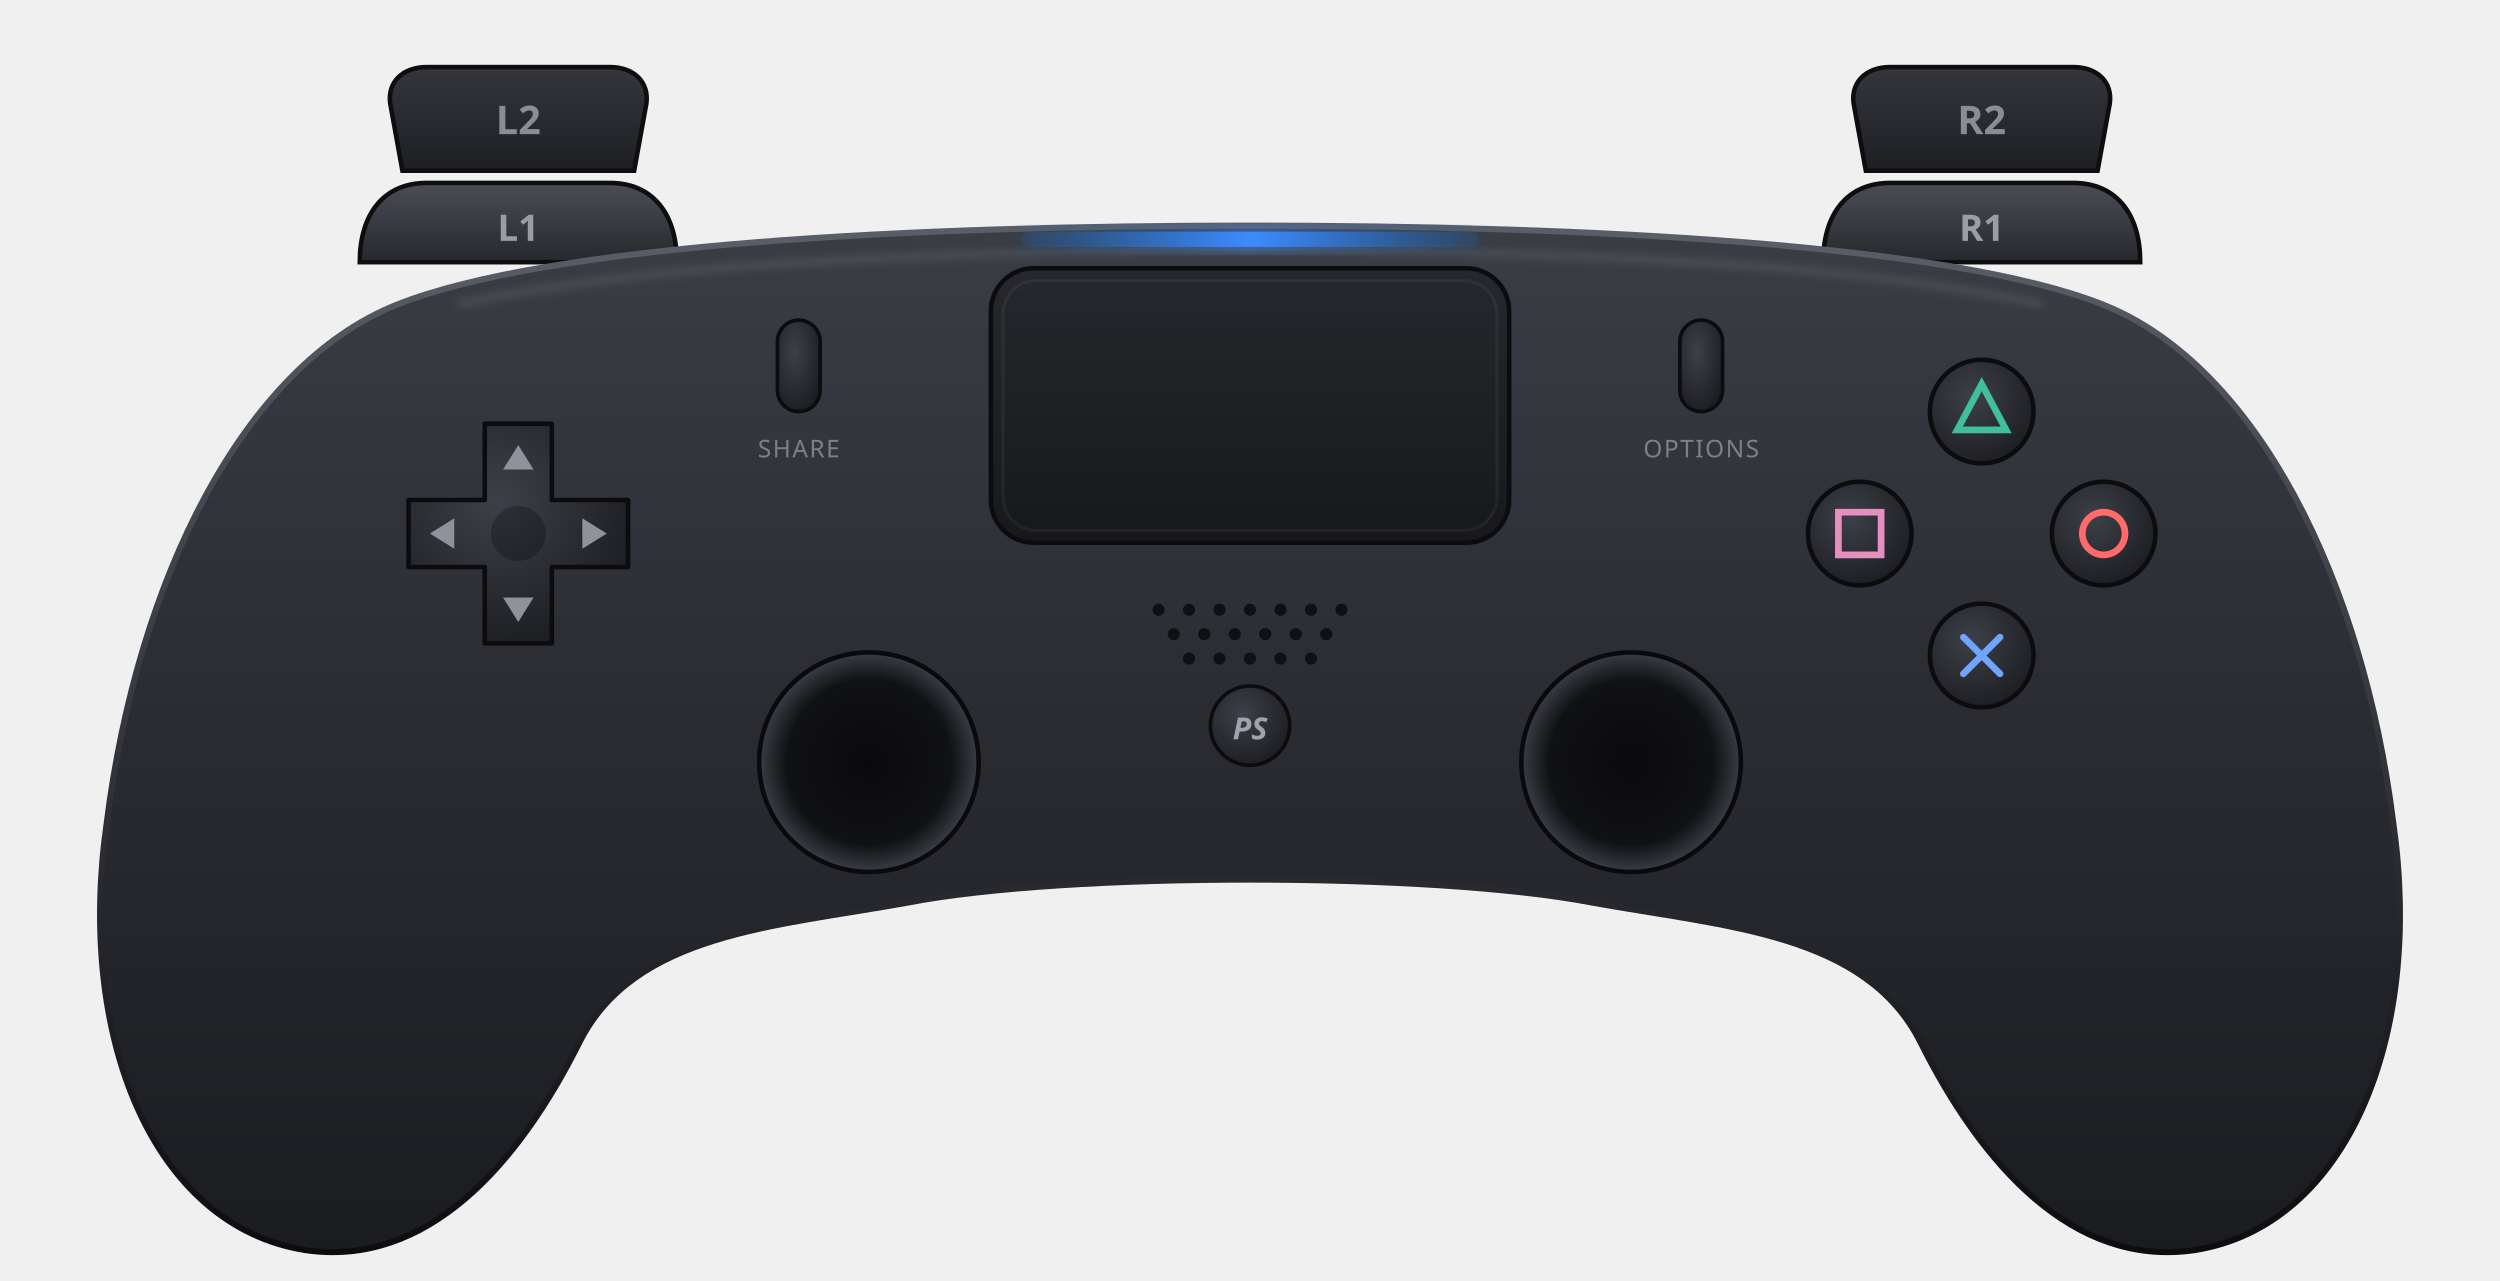
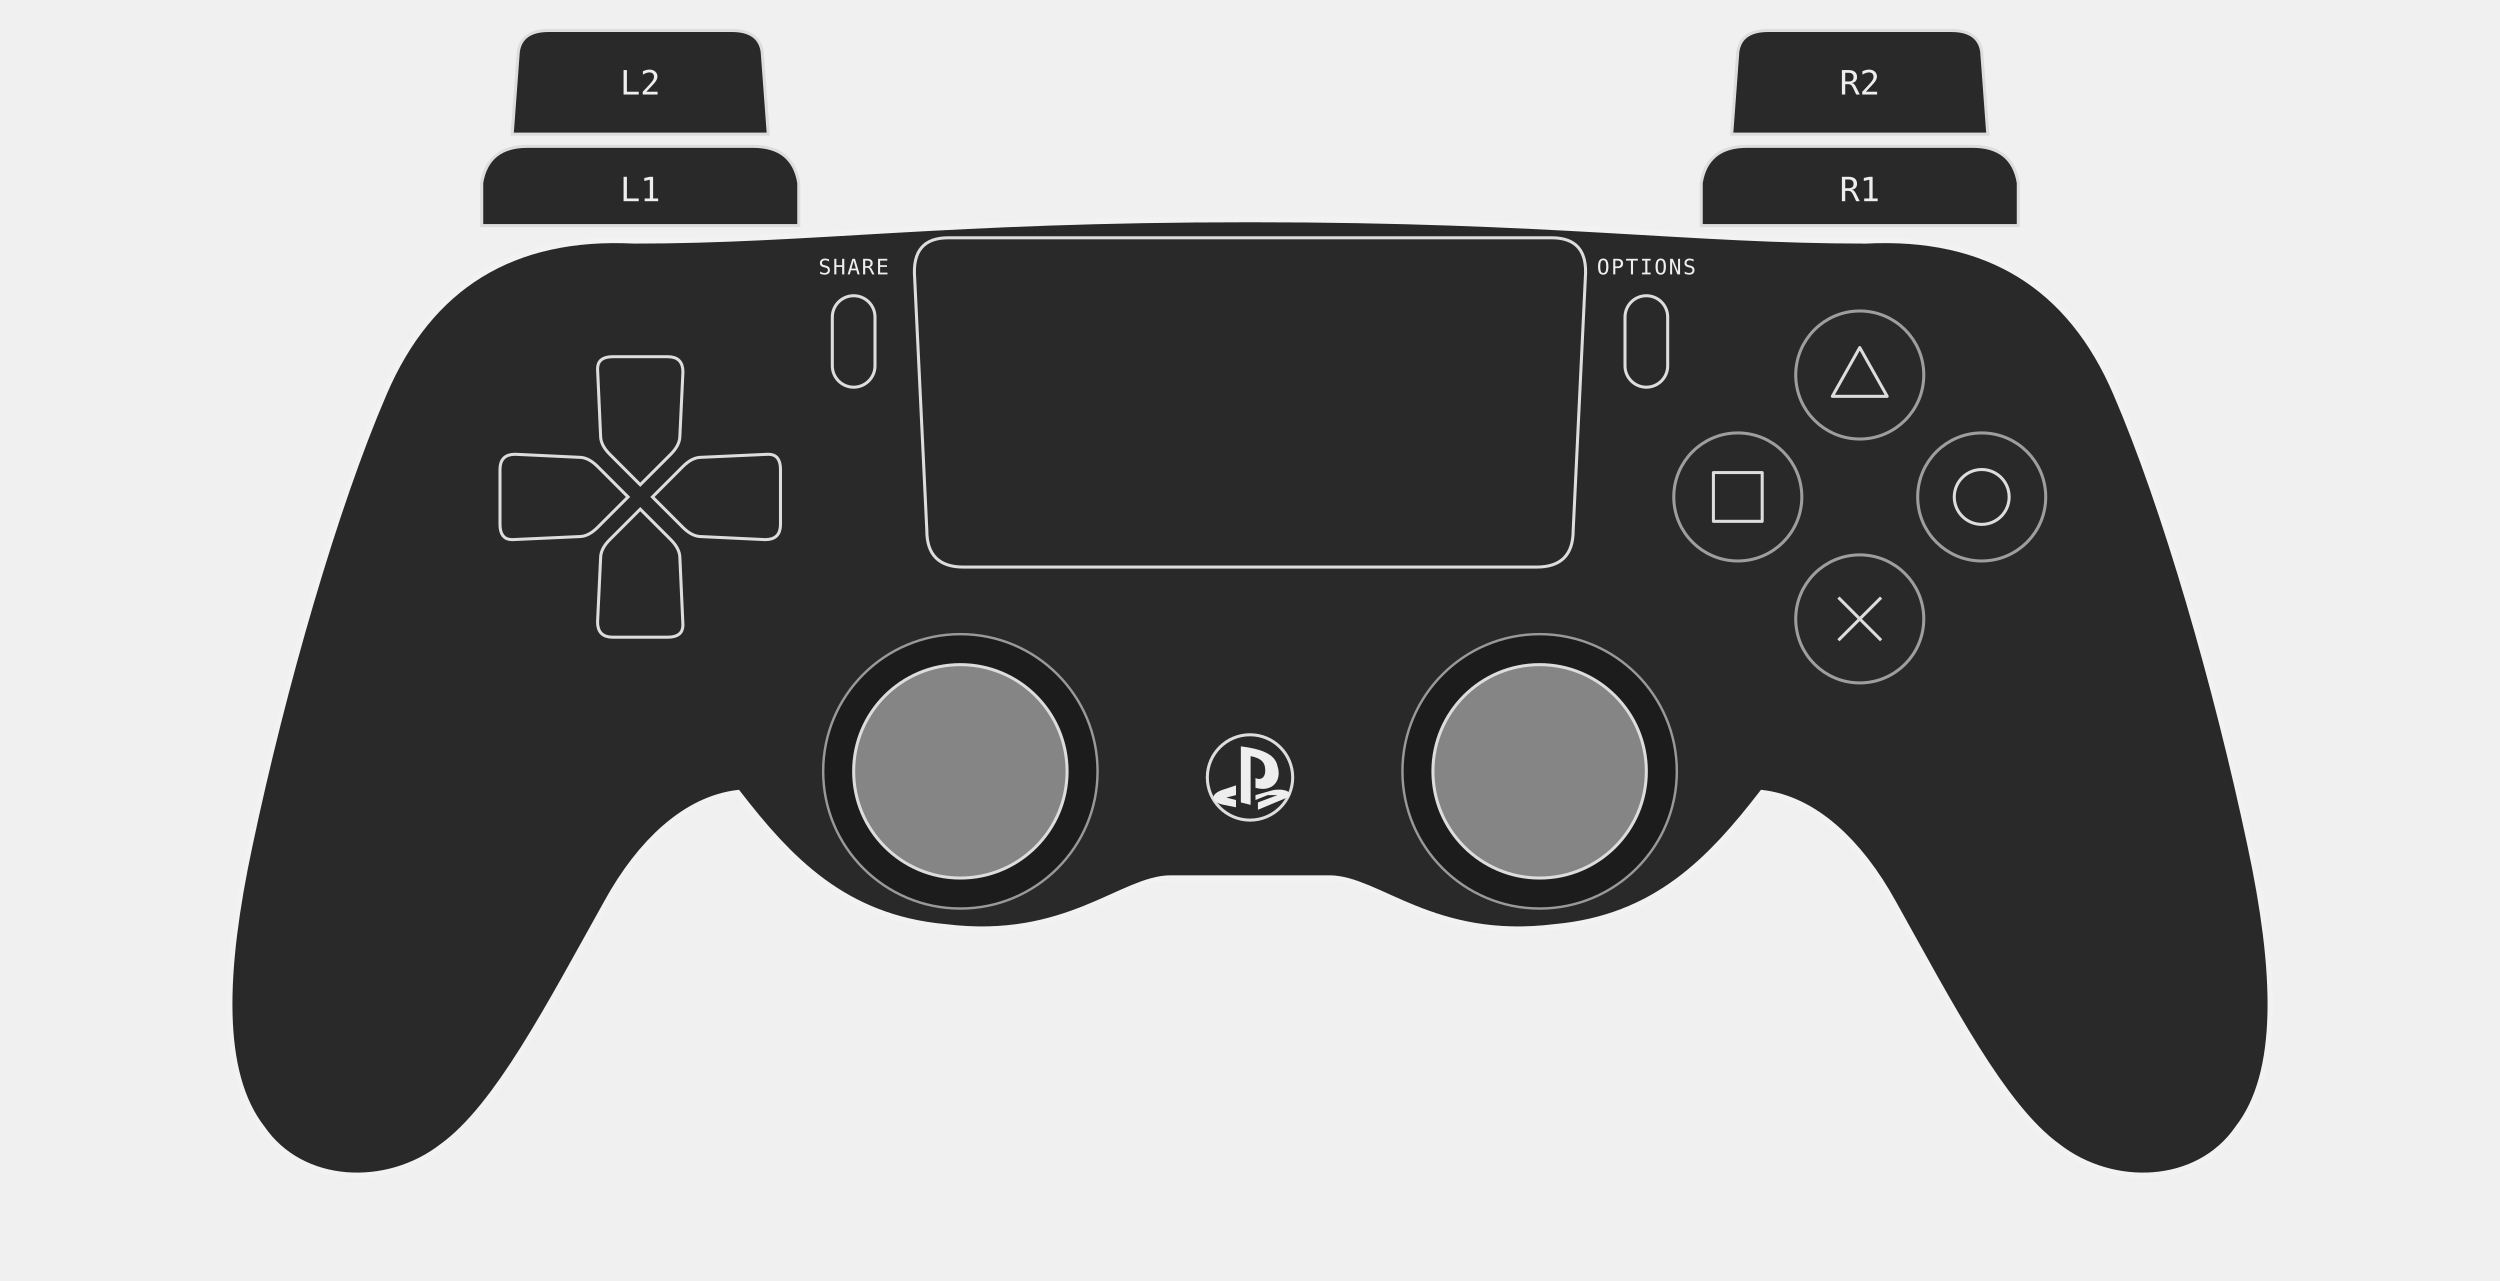
- <svg xmlns="http://www.w3.org/2000/svg" viewBox="0 0 820 420" width="820" height="420">
-   <defs>
-     <linearGradient id="body" x1="0" y1="0" x2="0" y2="1">
-       <stop offset="0" stop-color="#3a3d44" />
-       <stop offset="0.45" stop-color="#2b2d33" />
-       <stop offset="1" stop-color="#1b1c20" />
-     </linearGradient>
-     <linearGradient id="bodyEdge" x1="0" y1="0" x2="0" y2="1">
-       <stop offset="0" stop-color="#5a5e68" />
-       <stop offset="1" stop-color="#0d0d10" />
-     </linearGradient>
-     <linearGradient id="shoulder" x1="0" y1="0" x2="0" y2="1">
-       <stop offset="0" stop-color="#4a4d55" />
-       <stop offset="1" stop-color="#26282d" />
-     </linearGradient>
-     <linearGradient id="trigger" x1="0" y1="0" x2="0" y2="1">
-       <stop offset="0" stop-color="#34363c" />
-       <stop offset="1" stop-color="#1e1f23" />
-     </linearGradient>
-     <linearGradient id="touchpad" x1="0" y1="0" x2="0" y2="1">
-       <stop offset="0" stop-color="#26282d" />
-       <stop offset="1" stop-color="#17181b" />
-     </linearGradient>
-     <radialGradient id="well" cx="0.5" cy="0.5" r="0.5">
-       <stop offset="0" stop-color="#0a0a0c" />
-       <stop offset="0.75" stop-color="#101114" />
-       <stop offset="1" stop-color="#3a3d44" />
-     </radialGradient>
-     <radialGradient id="btn" cx="0.4" cy="0.35" r="0.7">
-       <stop offset="0" stop-color="#3d4048" />
-       <stop offset="1" stop-color="#1c1d21" />
-     </radialGradient>
-     <linearGradient id="lightbar" x1="0" y1="0" x2="1" y2="0">
-       <stop offset="0" stop-color="#1d5fa8" stop-opacity="0.2" />
-       <stop offset="0.5" stop-color="#3d8bff" />
-       <stop offset="1" stop-color="#1d5fa8" stop-opacity="0.2" />
-     </linearGradient>
-     <filter id="soft" x="-10%" y="-10%" width="120%" height="120%">
-       <feGaussianBlur stdDeviation="1.2" />
-     </filter>
-     <filter id="glow" x="-50%" y="-50%" width="200%" height="200%">
-       <feGaussianBlur stdDeviation="3" />
-     </filter>
-   </defs>
-   <g>
-     <path d="M132,56 L128,34 C127,27 132,22 140,22 L200,22 C208,22 213,27 212,34 L208,56 Z" fill="url(#trigger)" stroke="#0e0e10" stroke-width="1.5" />
-     <path d="M612,56 L608,34 C607,27 612,22 620,22 L680,22 C688,22 693,27 692,34 L688,56 Z" fill="url(#trigger)" stroke="#0e0e10" stroke-width="1.5" />
-     <text x="170" y="44" font-family="sans-serif" font-size="13" font-weight="600" fill="#8a8d95" text-anchor="middle">L2</text>
-     <text x="650" y="44" font-family="sans-serif" font-size="13" font-weight="600" fill="#8a8d95" text-anchor="middle">R2</text>
+ <svg xmlns="http://www.w3.org/2000/svg" width="820" height="420" viewBox="0 0 820 420">
+   <path d="M168 56 L170 29 Q171 22 180 22 H240 Q249 22 250 29 L252 56Z" fill="#292929" stroke="#dddddd" stroke-width="1" transform="translate(0 -12)" />
+   <path d="M158 86 V72 Q160 60 173 60 H247 Q260 60 262 72 V86Z" fill="#292929" stroke="#dddddd" stroke-width="1" transform="translate(0 -12)" />
+   <g fill="#eeeeee" font-family="sans-serif" font-size="11" text-anchor="middle" transform="translate(0 -12)">
+     <text x="210" y="43" font-family="monospace">L2</text>
+     <text x="210" y="78" font-family="monospace">L1</text>
  </g>
-   <g>
-     <path d="M118,86 C118,70 126,60 140,60 L200,60 C214,60 222,70 222,86 Z" fill="url(#shoulder)" stroke="#0e0e10" stroke-width="1.5" />
-     <path d="M598,86 C598,70 606,60 620,60 L680,60 C694,60 702,70 702,86 Z" fill="url(#shoulder)" stroke="#0e0e10" stroke-width="1.5" />
-     <text x="170" y="79" font-family="sans-serif" font-size="12" font-weight="600" fill="#9a9da5" text-anchor="middle">L1</text>
-     <text x="650" y="79" font-family="sans-serif" font-size="12" font-weight="600" fill="#9a9da5" text-anchor="middle">R1</text>
+   <path d="M568 56 L570 29 Q571 22 580 22 H640 Q649 22 650 29 L652 56Z" fill="#292929" stroke="#dddddd" stroke-width="1" transform="translate(0 -12)" />
+   <path d="M558 86 V72 Q560 60 573 60 H647 Q660 60 662 72 V86Z" fill="#292929" stroke="#dddddd" stroke-width="1" transform="translate(0 -12)" />
+   <g fill="#eeeeee" font-family="sans-serif" font-size="11" text-anchor="middle" transform="translate(0 -12)">
+     <text x="610" y="43" font-family="monospace">R2</text>
+     <text x="610" y="78" font-family="monospace">R1</text>
  </g>
-   <path id="bodyPath" d="M130,100            C180,80 300,74 410,74            C520,74 640,80 690,100            C740,120 775,190 785,270            C795,340 770,402 720,410            C680,416 650,382 630,342            C612,306 566,304 522,296            C470,286 350,286 298,296            C254,304 208,306 190,342            C170,382 140,416 100,410            C50,402 25,340 35,270            C45,190 80,120 130,100 Z" fill="url(#body)" stroke="url(#bodyEdge)" stroke-width="2" />
-   <path d="M150,100 C210,86 320,82 410,82 C500,82 610,86 670,100" fill="none" stroke="#ffffff" stroke-opacity="0.08" stroke-width="3" filter="url(#soft)" />
-   <rect x="335" y="76" width="150" height="5" rx="2.5" fill="url(#lightbar)" filter="url(#glow)" />
-   <rect x="335" y="76" width="150" height="5" rx="2.5" fill="url(#lightbar)" />
-   <rect x="325" y="88" width="170" height="90" rx="14" fill="url(#touchpad)" stroke="#0c0c0e" stroke-width="1.5" />
-   <rect x="329" y="92" width="162" height="82" rx="11" fill="none" stroke="#ffffff" stroke-opacity="0.05" />
-   <g>
-     <rect x="255" y="105" width="14" height="30" rx="7" fill="url(#btn)" stroke="#0c0c0e" stroke-width="1.2" />
-     <rect x="551" y="105" width="14" height="30" rx="7" fill="url(#btn)" stroke="#0c0c0e" stroke-width="1.2" />
-     <text x="262" y="150" font-family="sans-serif" font-size="8" letter-spacing="0.5" fill="#7d8088" text-anchor="middle">SHARE</text>
-     <text x="558" y="150" font-family="sans-serif" font-size="8" letter-spacing="0.5" fill="#7d8088" text-anchor="middle">OPTIONS</text>
+   <path id="housing" d="M208 79 C168 77 141 94 126 129 C110 166 93 225 82 277 C73 319 72 352 86 370 C99 389 127 390 145 376 C163 363 180 330 199 296 C210 276 225 262 242 260 C259 282 277 301 310 304 C350 309 368 288 384 288 H436 C452 288 470 309 510 304 C543 301 561 282 578 260 C595 262 610 276 621 296 C640 330 657 363 675 376 C693 390 721 389 734 370 C748 352 747 319 738 277 C727 225 710 166 694 129 C679 94 652 77 612 79 C554 79 510 72 410 72 C310 72 266 79 208 79Z" fill="#292929" stroke="#f2f2f2" stroke-width="1.8" />
+   <path d="M311 78 H509 Q521 78 520 91 L516 174 Q516 186 504 186 H316 Q304 186 304 174 L300 91 Q299 78 311 78Z" fill="#292929" stroke="#dddddd" stroke-width="1" />
+   <rect x="273" y="97" width="14" height="30" rx="7" fill="#292929" stroke="#dddddd" stroke-width="1" />
+   <text x="280" y="90" text-anchor="middle" fill="#eeeeee" font-family="monospace" font-size="7" letter-spacing=".5">SHARE</text>
+   <rect x="533" y="97" width="14" height="30" rx="7" fill="#292929" stroke="#dddddd" stroke-width="1" />
+   <text x="540" y="90" text-anchor="middle" fill="#eeeeee" font-family="monospace" font-size="7" letter-spacing=".5">OPTIONS</text>
+   <circle cx="410" cy="255" r="14" fill="#292929" stroke="#dddddd" stroke-width="1" />
+   <g fill="#eeeeee" transform="translate(399 244) scale(.8)">
+     <path d="M10 1 V24 L14 25 V5 C19 6 20 8 20 11 C20 14 18 15 16 14 V18 C23 20 27 15 25 9 C24 4 18 2 10 1Z" />
+     <path d="M8 17 L2 19 C-3 21-2 24 3 25 L8 26 V23 L4 22 L8 21Z M16 21 L23 19 C28 18 32 20 29 22 L17 27 L17 24 L25 21 L21 21 L16 23Z" />
  </g>
-   <g fill="#0f1013">
-     <circle cx="380" cy="200" r="2" />
-     <circle cx="390" cy="200" r="2" />
-     <circle cx="400" cy="200" r="2" />
-     <circle cx="410" cy="200" r="2" />
-     <circle cx="420" cy="200" r="2" />
-     <circle cx="430" cy="200" r="2" />
-     <circle cx="440" cy="200" r="2" />
-     <circle cx="385" cy="208" r="2" />
-     <circle cx="395" cy="208" r="2" />
-     <circle cx="405" cy="208" r="2" />
-     <circle cx="415" cy="208" r="2" />
-     <circle cx="425" cy="208" r="2" />
-     <circle cx="435" cy="208" r="2" />
-     <circle cx="390" cy="216" r="2" />
-     <circle cx="400" cy="216" r="2" />
-     <circle cx="410" cy="216" r="2" />
-     <circle cx="420" cy="216" r="2" />
-     <circle cx="430" cy="216" r="2" />
+   <g transform="rotate(0 210 163)">
+     <path d="M196 121 Q196 117 201 117 H219 Q224 117 224 122 L223 143 Q223 146 220 149 L210 159 L200 149 Q197 146 197 143Z" fill="#292929" stroke="#dddddd" stroke-width="1" />
  </g>
-   <circle cx="410" cy="238" r="13" fill="url(#btn)" stroke="#0c0c0e" stroke-width="1.2" />
-   <text x="410" y="242.5" font-family="sans-serif" font-size="10" font-weight="700" fill="#a0a3ab" text-anchor="middle" font-style="italic">PS</text>
-   <g>
-     <path d="M159,139 h22 v25 l25,0 v22 h-25 v25 h-22 v-25 h-25 v-22 h25 z" fill="url(#btn)" stroke="#0c0c0e" stroke-width="1.5" stroke-linejoin="round" />
-     <circle cx="170" cy="175" r="9" fill="#000" fill-opacity="0.25" />
-     <g fill="#8f929a">
-       <path d="M170,146 l5,8 h-10 z" />
-       <path d="M170,204 l-5,-8 h10 z" />
-       <path d="M141,175 l8,-5 v10 z" />
-       <path d="M199,175 l-8,-5 v10 z" />
-     </g>
+   <g transform="rotate(90 210 163)">
+     <path d="M196 121 Q196 117 201 117 H219 Q224 117 224 122 L223 143 Q223 146 220 149 L210 159 L200 149 Q197 146 197 143Z" fill="#292929" stroke="#dddddd" stroke-width="1" />
  </g>
-   <g stroke="#0c0c0e" stroke-width="1.5">
-     <circle cx="650" cy="135" r="17" fill="url(#btn)" />
-     <circle cx="650" cy="215" r="17" fill="url(#btn)" />
-     <circle cx="610" cy="175" r="17" fill="url(#btn)" />
-     <circle cx="690" cy="175" r="17" fill="url(#btn)" />
+   <g transform="rotate(180 210 163)">
+     <path d="M196 121 Q196 117 201 117 H219 Q224 117 224 122 L223 143 Q223 146 220 149 L210 159 L200 149 Q197 146 197 143Z" fill="#292929" stroke="#dddddd" stroke-width="1" />
  </g>
-   <g fill="none" stroke-width="2.2" stroke-linecap="round">
-     <path d="M650,126 l8,15 h-16 z" stroke="#3fbf9a" />
-     <path d="M644,209 l12,12 M656,209 l-12,12" stroke="#6ea6ff" />
-     <rect x="603" y="168" width="14" height="14" stroke="#e58fc0" />
-     <circle cx="690" cy="175" r="7" stroke="#ff6b6b" />
+   <g transform="rotate(270 210 163)">
+     <path d="M196 121 Q196 117 201 117 H219 Q224 117 224 122 L223 143 Q223 146 220 149 L210 159 L200 149 Q197 146 197 143Z" fill="#292929" stroke="#dddddd" stroke-width="1" />
  </g>
-   <g stroke="#0a0a0c" stroke-width="1.5">
-     <circle cx="285" cy="250" r="36" fill="url(#well)" />
-     <circle cx="535" cy="250" r="36" fill="url(#well)" />
+   <circle cx="610" cy="123" r="21" fill="#292929" stroke="#dddddd" stroke-opacity=".65" stroke-width="1" />
+   <circle cx="610" cy="203" r="21" fill="#292929" stroke="#dddddd" stroke-opacity=".65" stroke-width="1" />
+   <circle cx="570" cy="163" r="21" fill="#292929" stroke="#dddddd" stroke-opacity=".65" stroke-width="1" />
+   <circle cx="650" cy="163" r="21" fill="#292929" stroke="#dddddd" stroke-opacity=".65" stroke-width="1" />
+   <g fill="none" stroke-width="2" stroke-linejoin="round">
+     <path d="M610 114 L619 130 H601Z" stroke="#dddddd" stroke-width="1" />
+     <circle cx="650" cy="163" r="9" stroke="#dddddd" stroke-width="1" />
+     <path d="M603 196 L617 210 M617 196 L603 210" stroke="#dddddd" stroke-width="1" />
+     <rect x="562" y="155" width="16" height="16" stroke="#dddddd" stroke-width="1" />
  </g>
+   <circle cx="315" cy="253" r="45" fill="#1c1c1c" stroke="#999999" stroke-width=".8" />
+   <circle cx="315" cy="253" r="35" fill="#858585" stroke="#dddddd" stroke-width="1" />
+   <circle cx="505" cy="253" r="45" fill="#1c1c1c" stroke="#999999" stroke-width=".8" />
+   <circle cx="505" cy="253" r="35" fill="#858585" stroke="#dddddd" stroke-width="1" />
</svg>
